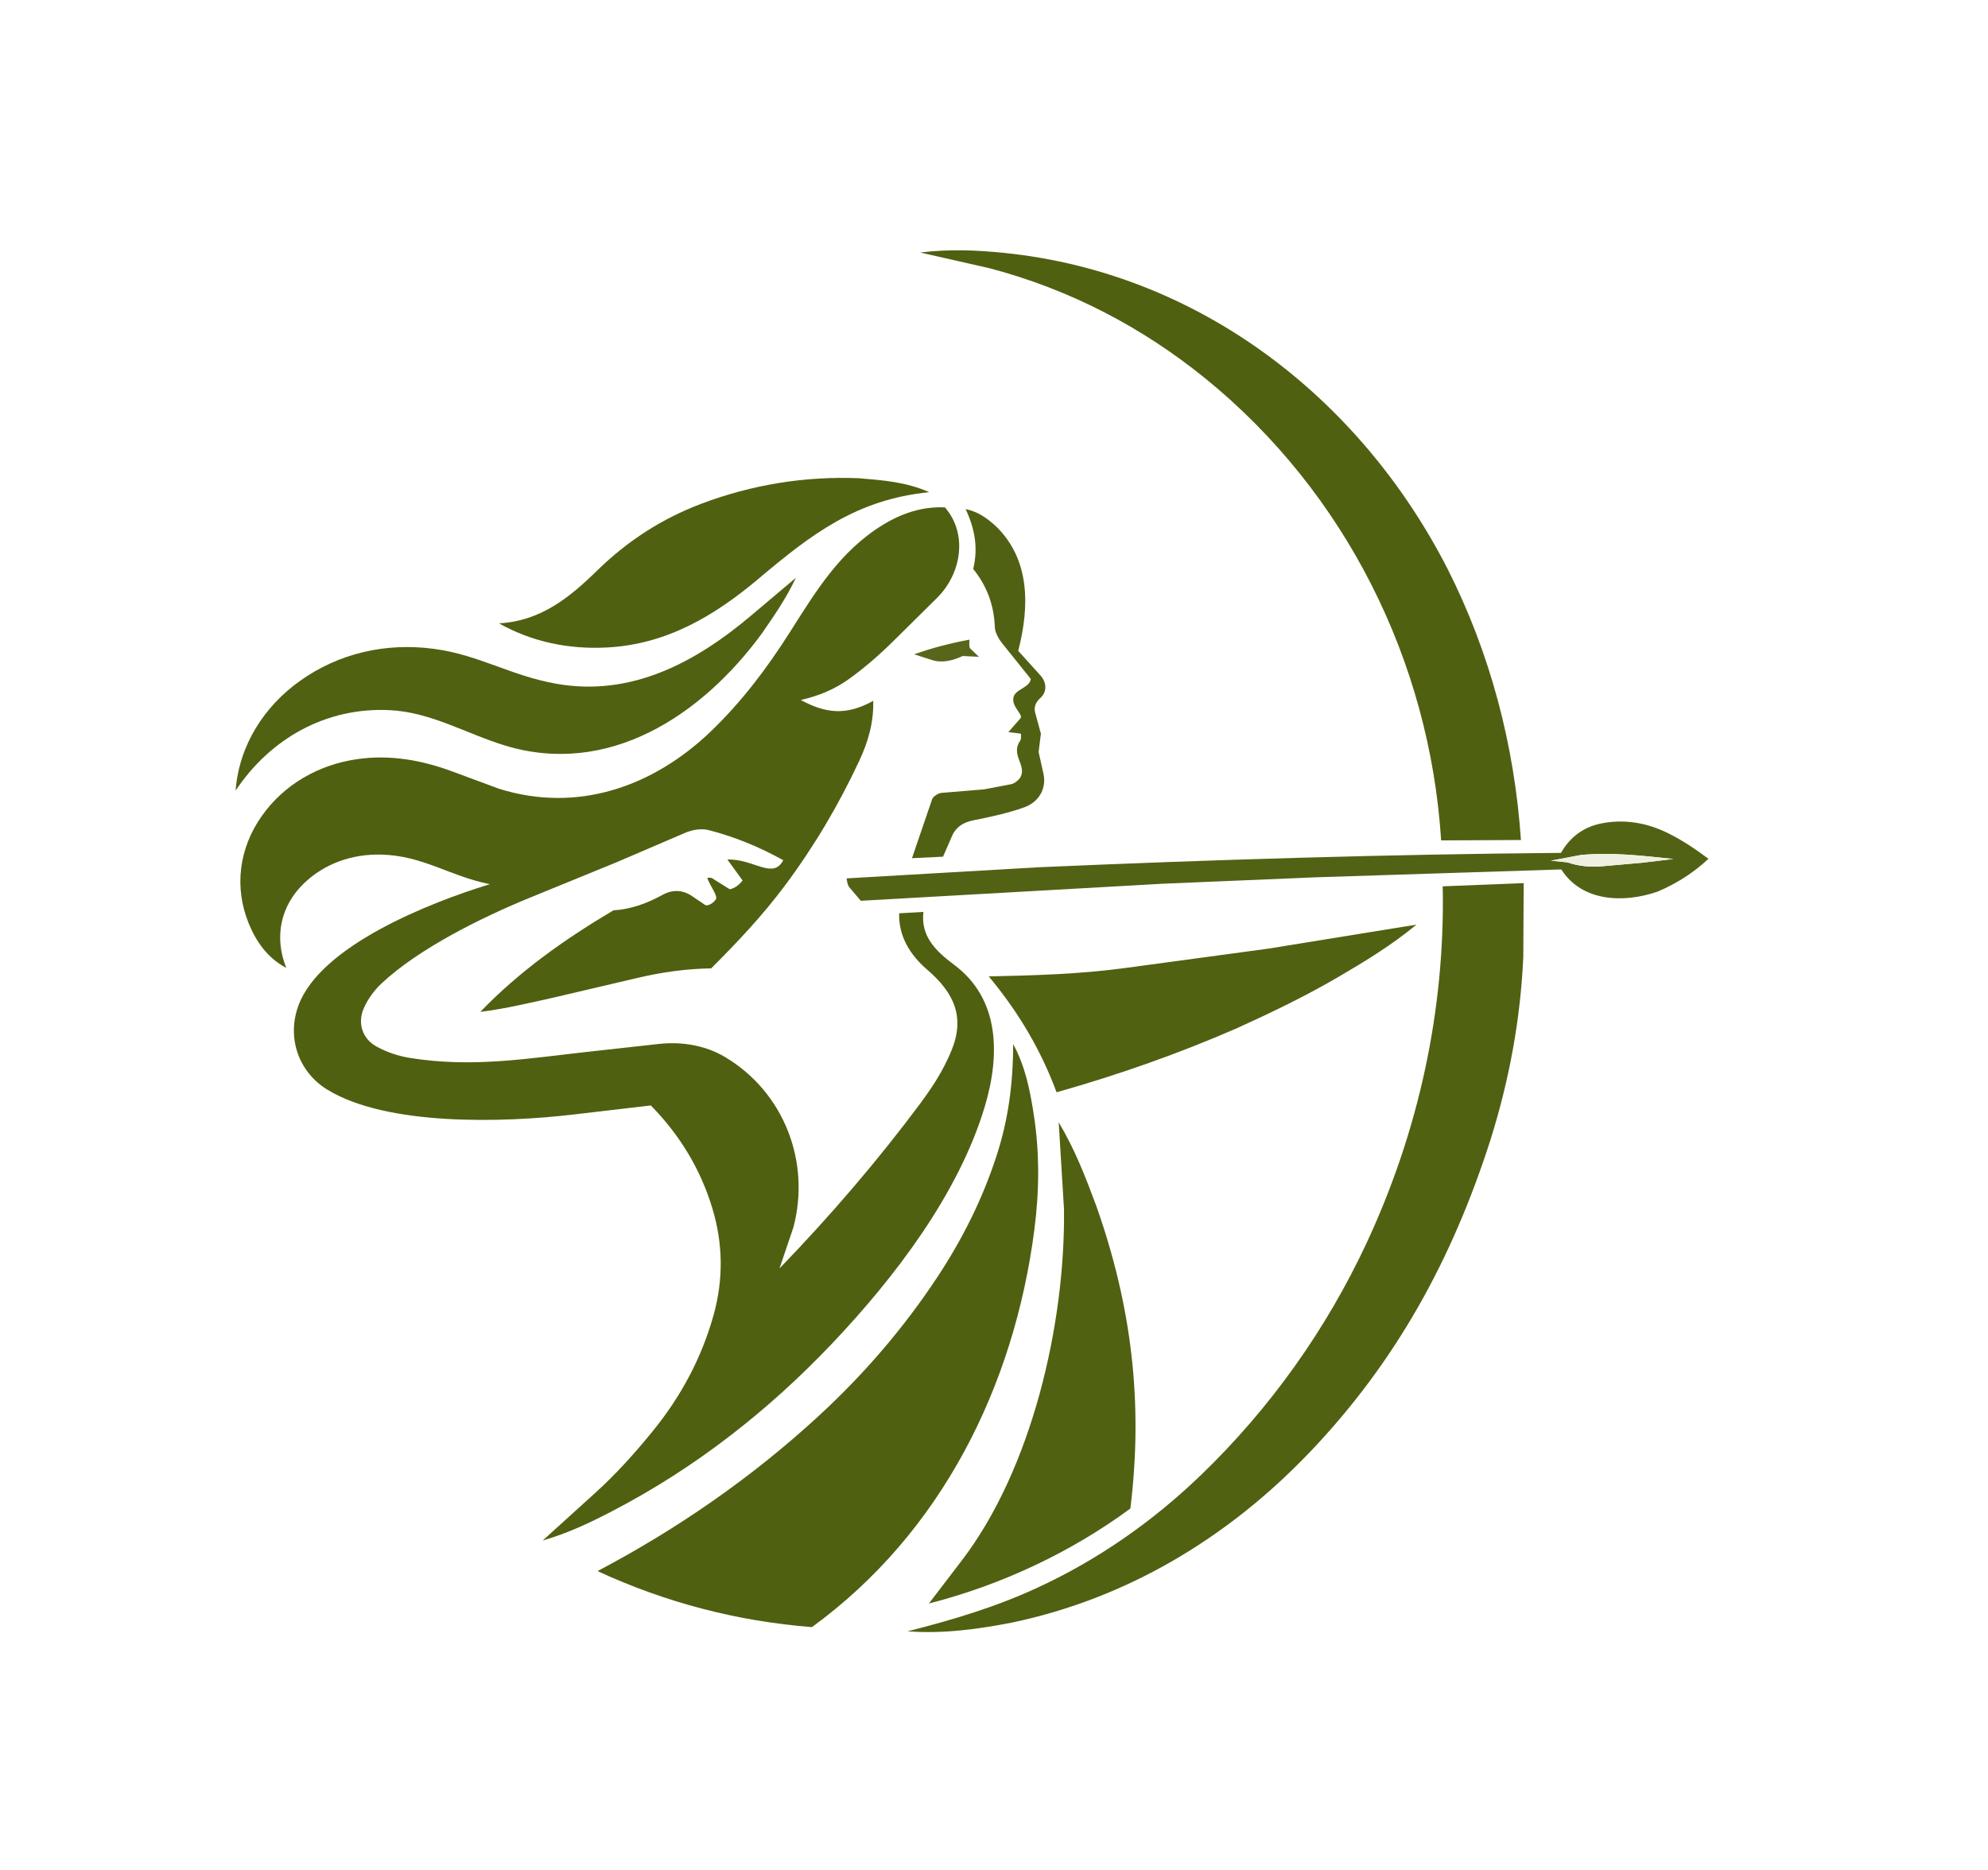
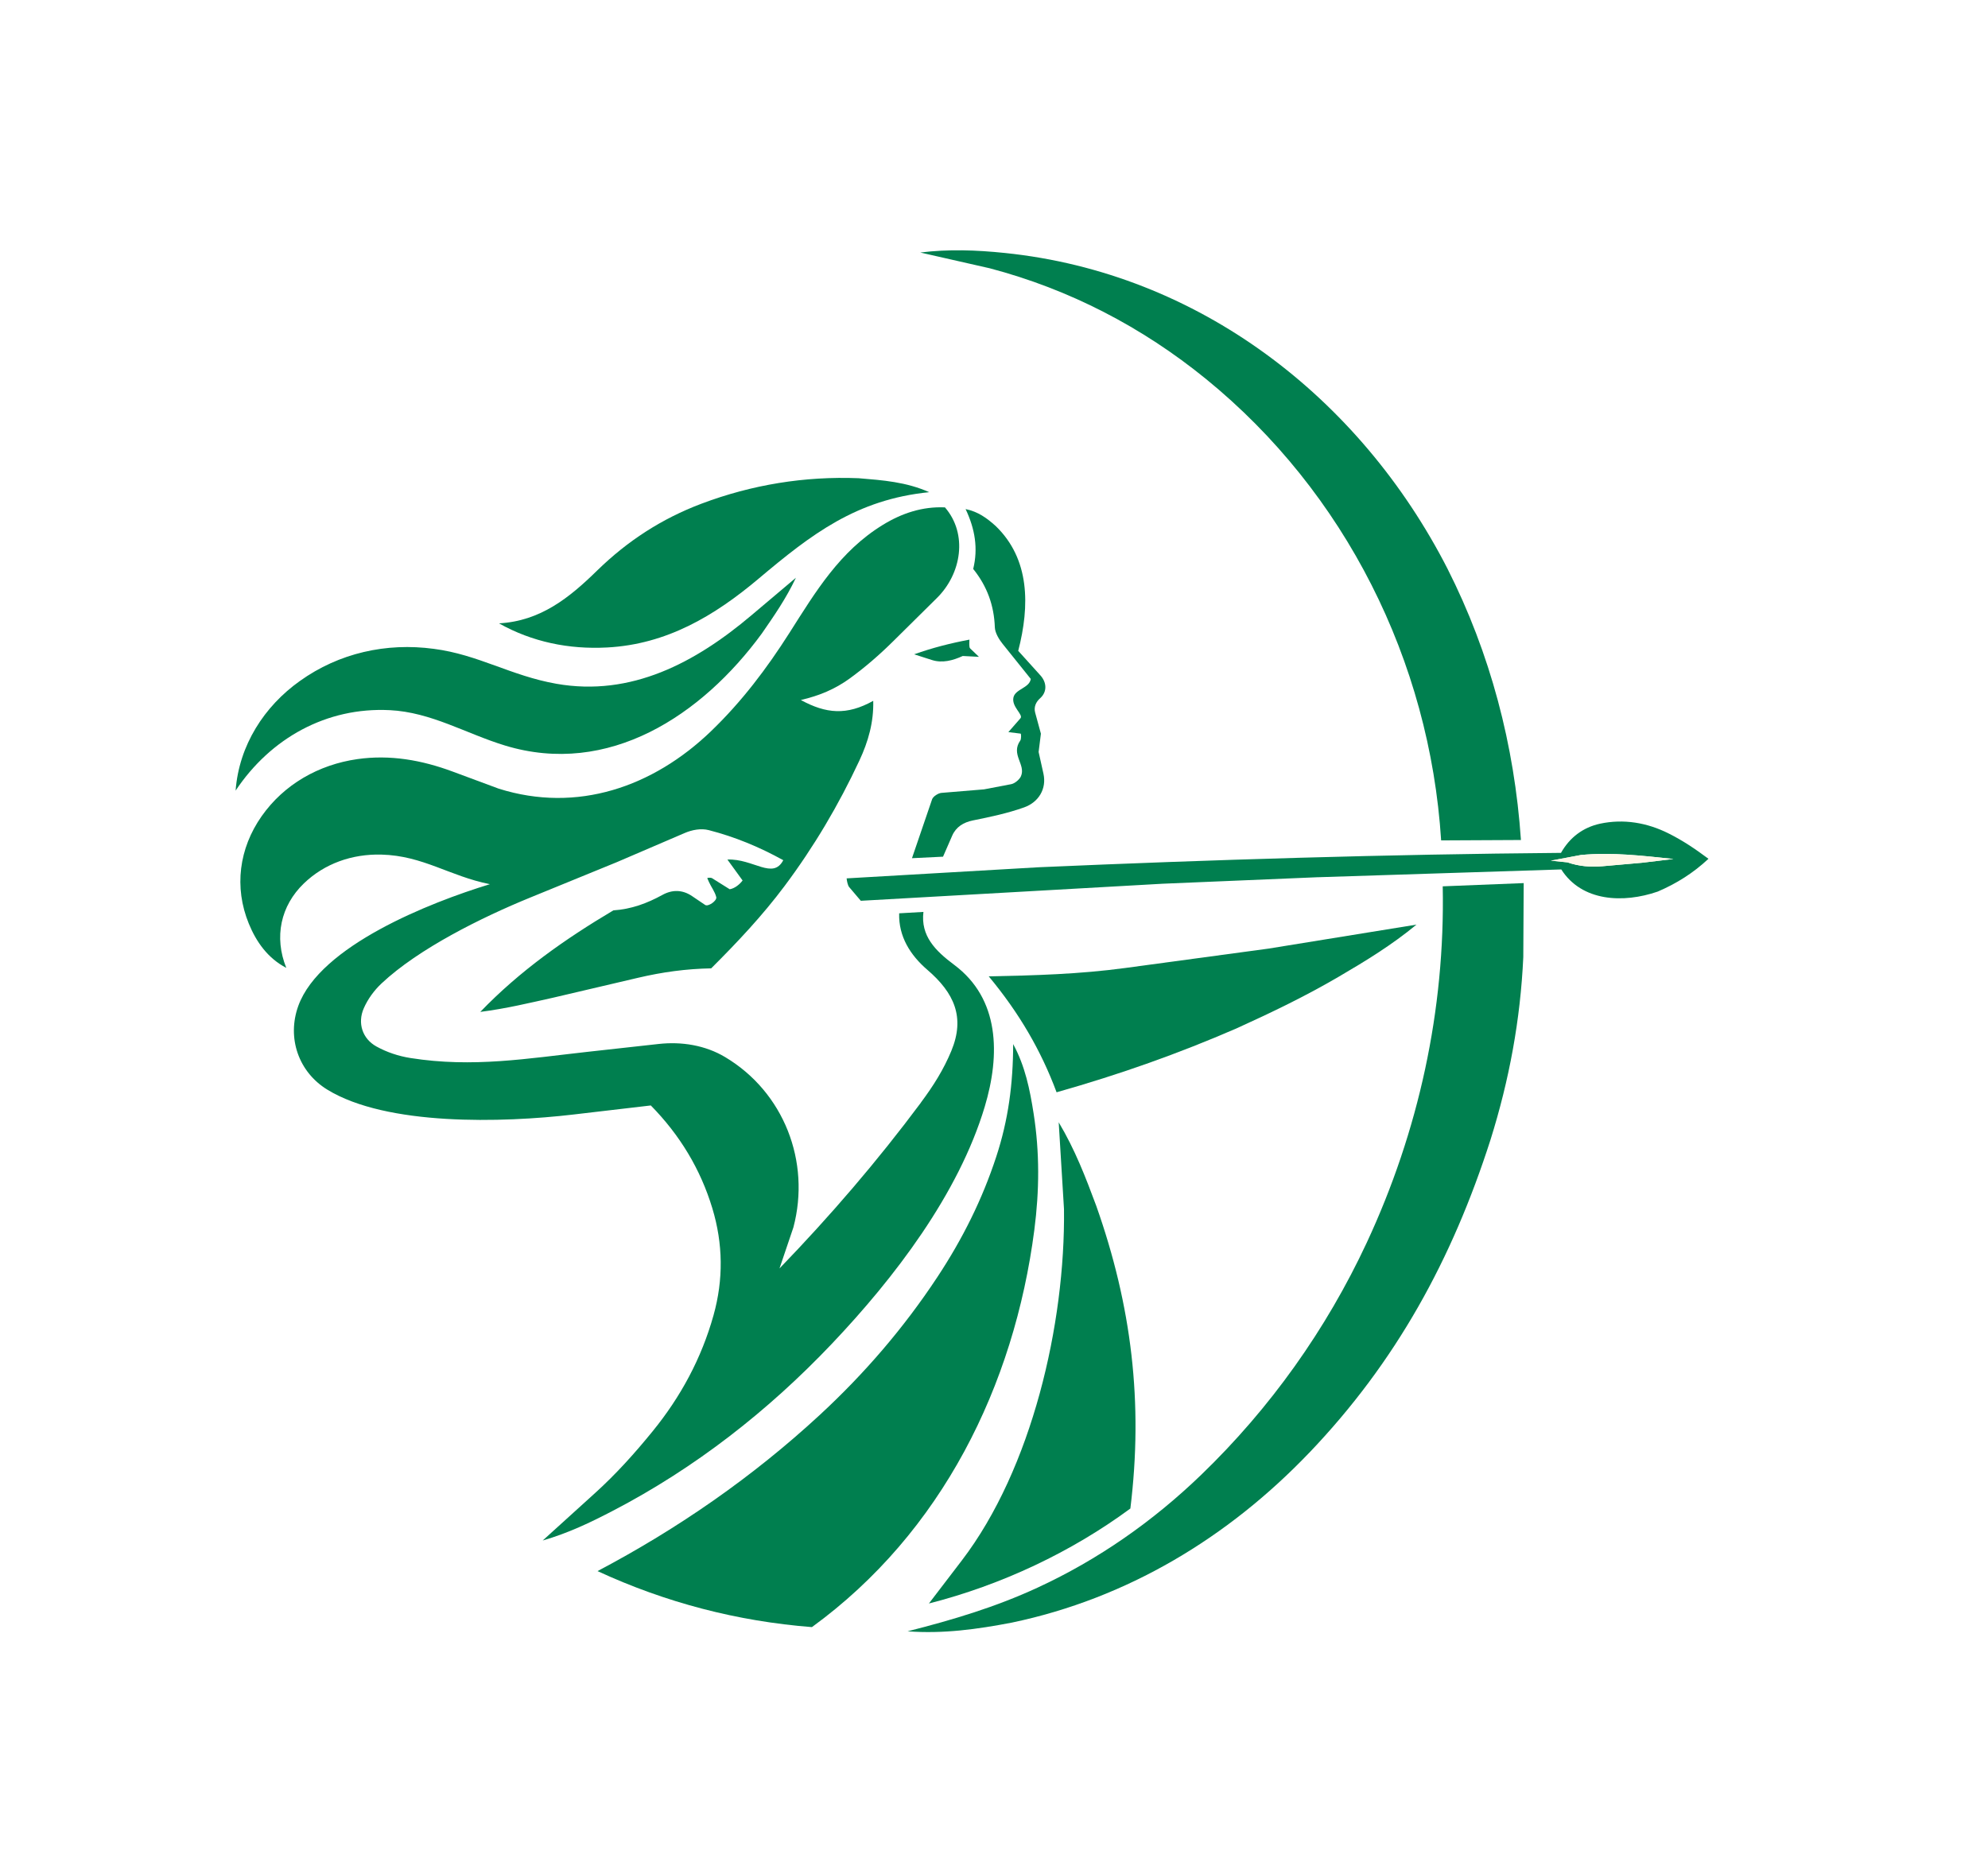
<svg xmlns="http://www.w3.org/2000/svg" viewBox="-160 -170 1350 1270" role="img">
  <g>
-     <path fill="#506111" d="M728.99,816.76c-55.1,57.62-123.5,98.86-201.8,115.28-23.54,4.52-46.47,7.73-70.9,5.93,30.88-7.84,59.7-16.45,88.26-29.65,41.33-19.1,78.43-45.08,111.26-76.75,46.77-45.12,84.84-98.62,112.32-157.58,35.32-75.9,53.23-158.04,51.59-242.01l54.98-2.19-.27,50.32c-1.97,42.56-9.52,83.33-22.26,123.98-26.03,81.22-64.14,150.95-123.17,212.68Z" />
-     <path fill="#506011" d="M818.64,400.8c-7.76-121.99-65.2-236.5-159.72-313.43-43.31-35.24-92.81-60.94-146.79-75.15l-47.19-10.71c19.18-2.38,37.82-1.72,57.49.31,131.55,13.56,241,98.14,300.51,214.41,29.12,57.52,45.5,119.96,49.89,184.29l-54.19.27Z" />
-     <path fill="#506111" d="M607.6,854.57c-40.09,29.56-87.55,51.95-136.8,64.5l22.32-29.19c47.64-62.3,70.35-160.72,69.41-238.68l-3.59-58.94c11.12,18.63,18.21,37.16,25.49,56.71,24,67.83,32.02,133.7,23.17,205.61Z" />
-     <path fill="#506111" d="M557.5,571.87c-10.58-28.44-25.47-53.96-46.07-78.74,31.23-.62,61.63-1.48,92.8-5.7l97.13-13.14,100.54-16.3c-16.77,13.84-34.21,24.5-52.55,35.24-22.76,13.33-45.69,24.36-69.84,35.32-39.17,16.98-78.36,30.95-122.02,43.32Z" />
-     <path fill="#516113" d="M472.89,373.02c.77-2.24,4.39-4.34,6.39-4.5l28.96-2.4,18.44-3.52c2.6-.5,5.72-3.35,6.59-5.31,3.59-8.03-7.18-14.83-.38-24.39.58-.82.67-4.17.21-4.63l-8.34-1.04,8.21-9.39c2.11-2.42-6.07-7.73-4.79-14.04,1.19-5.85,10.96-6.49,11.79-12.68l-19.09-23.77c-2.41-3-5.17-7.46-5.31-11.29-.53-14.72-5.13-27.74-14.69-39.64,3.38-13.81,1.3-27.02-5.17-40.66,8.45,1.73,14.49,6.14,20.44,11.51,23.22,22.39,23.24,54.07,15.3,84.78l15.11,16.72c4.12,4.56,4.82,11-.31,15.54-2.67,2.36-4.36,5.81-3.3,9.68l3.9,14.32-1.55,12.43,3.27,14.71c2.28,10.26-3.22,19.4-13.13,22.92-11.29,4.02-22.9,6.46-34.83,8.87-6.23,1.26-11.39,4.34-14,10.34l-6.22,14.27-21.09,1.02,13.61-39.83Z" />
-     <path fill="#4f6011" d="M465.34,578.87c8.59-11.53,15.4-22.39,20.66-35.04,9.55-22.99,1.93-39.52-16.3-55.18-11.52-9.9-19.56-22.6-19.1-38.34l16.48-.95c-1.97,16.3,8.08,26.4,20.88,35.94,30.96,23.09,31.34,61.01,20.75,96.36-17.76,59.28-61.37,116.31-103.87,161.07-43.26,45.56-92.78,84.28-148.49,113.29-15.51,8.08-30.33,15.19-47.81,20.27l35.61-32.28c14.38-13.04,26.8-26.87,39.08-41.96,19.1-23.47,33.13-49.52,41.3-78.71,6.8-24.3,6.49-48.61-.81-72.73-8.03-26.54-22.04-49.71-41.77-69.8l-52.75,6.18c-48.01,5.63-126.57,7.83-166.93-16.92-19.57-12-27.57-35.2-19.69-56.92,14.79-40.8,89.26-70.15,130.09-82.62-27.56-5.53-45.32-19.36-73.65-20.1-19.82-.52-38.6,6.02-52.67,19.58-15.75,15.18-20.38,36.37-11.94,57.36-12.56-6.57-20.36-17.61-25.44-30.02-10.12-24.69-6.67-51.12,8.72-73.02,15.16-21.57,38.63-34.98,65-38.75,22.17-3.16,43.7.66,64.62,8.43l31.34,11.63c53.23,16.79,104.81-1.13,144.2-39.03,20.75-19.97,37.72-42.39,53.19-66.7,18.01-28.32,34.24-55.49,63.52-73.45,12.89-7.9,26.86-12.54,42.14-11.85,15.65,18.11,11.21,45.06-5.44,61.52l-29.65,29.33c-9.37,9.26-18.96,17.62-29.59,25.35-9.96,7.24-20.58,11.68-33.19,14.63,17.12,9.31,31.12,10.62,49.16.56.37,14.43-3.33,27.55-9.41,40.58-14.08,30.14-30.74,58.36-50.72,85.09-15.18,20.31-32.04,38.18-49.91,56.02-17.15.33-33.04,2.52-49.67,6.41l-57.46,13.47c-16.39,3.62-31.78,7.42-49.67,9.7,26.91-27.96,57.68-49.53,90.37-68.96,12.27-.82,22.85-4.75,33.37-10.53,6.64-3.65,13.57-3.55,19.99.79l8.99,6.07c2,1.35,8.14-2.86,7.52-5.35-.94-3.76-3.53-7-4.99-10.33l-1.07-2.42c-.23-.52,2.53-.51,3.07-.17l12.13,7.6c3.13-.5,6.54-3,8.75-5.96l-10.32-14.21c17.6-.73,30.89,13.91,37.94.43-16.53-9.12-32.87-15.84-50.52-20.4-5.38-1.39-11.47-.19-16.42,1.94l-46.13,19.81-58.94,24.1c-32.63,13.34-75.61,34.59-100.77,58.23-5.11,4.8-9.34,10.64-12.07,16.86-4.44,10.11-.97,20.75,8.63,26.02,7.09,3.9,14.91,6.52,23.14,7.82,42.27,6.68,79.26.31,120.46-4.25l48.02-5.31c15.54-1.72,31.6.84,45.09,8.89,39.89,23.78,58.24,71.04,46.38,115.7l-9.43,27.87c34.52-35.75,66.23-72.61,96.04-112.62Z" />
-     <path fill="#4f6011" d="M391.35,935.11c-50.68-3.96-99.36-16.66-145.58-38.04,54.84-28.94,105.33-63.99,150.59-105.76,30.56-28.21,57.32-59.32,80.14-93.88,17.06-25.83,30.49-52.64,40.08-81.96,8.1-24.79,11.38-49.06,11.43-76.33,8.13,14.94,11.34,30.79,13.91,47.27,4.11,26.23,3.92,52.24.48,78.85-13.69,105.84-62.81,205.63-151.04,269.85Z" />
-     <path fill="#506112" d="M104.6,312.33c-42.76-2.14-80.82,18.94-104.6,54.64,2.32-30.89,19.56-57.35,43.65-74.46,26.54-18.99,58.65-26.18,90.96-21.82,30.19,3.89,52.34,18.3,83.28,23.73,50.74,8.91,94.31-14.36,132.26-46.41l30.33-25.61c-6.77,14.28-14.68,25.62-23.12,37.84-40.77,55.71-104.11,97.55-174.46,76.1-26.55-8.09-49.95-22.6-78.28-24.02Z" />
-     <path fill="#506011" d="M355.17,223.02c-30.12,25.35-62.48,44.59-102.9,46.74-25.91,1.38-50.9-3.72-73.44-16.39,28.16-1.55,47.72-17.3,66.76-35.95,20.53-20.02,43.77-35.14,70.71-45.3,34.27-12.93,70.11-18.78,106.77-17.32,16.57,1.38,32.19,2.49,47.94,9.48-49.47,4.99-79.98,28.54-115.84,58.73Z" />
-     <path fill="#57661a" d="M504.77,276.11l-10.99-.57c-6.66,3.05-13.86,5.01-20.95,2.73l-12.06-3.87c12.37-4.4,24.33-7.46,37.55-9.97-.07,2.22-.35,5.17.49,5.97l5.96,5.71Z" />
-     <path fill="#526215" d="M735.28,425.78l-105.95,4.45-204.78,11.57-7.92-9.33c-.85-1-1.5-3.76-1.71-5.89l130.4-7.55c118.48-5.18,236.02-8.76,354.71-9.77,5.92-10.49,14.94-17.27,26.47-19.81,16.04-3.45,32.07-.71,46.69,6.66,9.51,4.76,17.75,10.29,26.99,17.17-10.37,9.69-21.61,16.75-34.43,22.26-23.45,8.1-51.57,6.84-65.53-15.03l-164.95,5.29ZM928.22,418.33l26.93-2.37,21.23-2.55c-20.73-2.17-41.56-4.7-62.74-2.72l-20.5,3.86,11.26,1.15c7.74,2.69,15.64,3.35,23.82,2.63Z" />
-     <path fill="#eff0e1" d="M928.22,418.33c-8.17.72-16.08.05-23.82-2.63l-11.26-1.15,20.5-3.86c21.18-1.98,42.01.55,62.74,2.72l-21.23,2.55-26.93,2.37Z" />
+     <path fill="#007F4F" d="M728.99,816.76c-55.1,57.62-123.5,98.86-201.8,115.28-23.54,4.52-46.47,7.73-70.9,5.93,30.88-7.84,59.7-16.45,88.26-29.65,41.33-19.1,78.43-45.08,111.26-76.75,46.77-45.12,84.84-98.62,112.32-157.58,35.32-75.9,53.23-158.04,51.59-242.01l54.98-2.19-.27,50.32c-1.97,42.56-9.52,83.33-22.26,123.98-26.03,81.22-64.14,150.95-123.17,212.68Z" />
+     <path fill="#007F4F" d="M818.64,400.8c-7.76-121.99-65.2-236.5-159.72-313.43-43.31-35.24-92.81-60.94-146.79-75.15l-47.19-10.71c19.18-2.38,37.82-1.72,57.49.31,131.55,13.56,241,98.14,300.51,214.41,29.12,57.52,45.5,119.96,49.89,184.29l-54.19.27Z" />
+     <path fill="#007F4F" d="M607.6,854.57c-40.09,29.56-87.55,51.95-136.8,64.5l22.32-29.19c47.64-62.3,70.35-160.72,69.41-238.68l-3.59-58.94c11.12,18.63,18.21,37.16,25.49,56.71,24,67.83,32.02,133.7,23.17,205.61Z" />
+     <path fill="#007F4F" d="M557.5,571.87c-10.58-28.44-25.47-53.96-46.07-78.74,31.23-.62,61.63-1.48,92.8-5.7l97.13-13.14,100.54-16.3c-16.77,13.84-34.21,24.5-52.55,35.24-22.76,13.33-45.69,24.36-69.84,35.32-39.17,16.98-78.36,30.95-122.02,43.32Z" />
+     <path fill="#007F4F" d="M472.89,373.02c.77-2.24,4.39-4.34,6.39-4.5l28.96-2.4,18.44-3.52c2.6-.5,5.72-3.35,6.59-5.31,3.59-8.03-7.18-14.83-.38-24.39.58-.82.67-4.17.21-4.63l-8.34-1.04,8.21-9.39c2.11-2.42-6.07-7.73-4.79-14.04,1.19-5.85,10.96-6.49,11.79-12.68l-19.09-23.77c-2.41-3-5.17-7.46-5.31-11.29-.53-14.72-5.13-27.74-14.69-39.64,3.38-13.81,1.3-27.02-5.17-40.66,8.45,1.73,14.49,6.14,20.44,11.51,23.22,22.39,23.24,54.07,15.3,84.78l15.11,16.72c4.12,4.56,4.82,11-.31,15.54-2.67,2.36-4.36,5.81-3.3,9.68l3.9,14.32-1.55,12.43,3.27,14.71c2.28,10.26-3.22,19.4-13.13,22.92-11.29,4.02-22.9,6.46-34.83,8.87-6.23,1.26-11.39,4.34-14,10.34l-6.22,14.27-21.09,1.02,13.61-39.83Z" />
+     <path fill="#007F4F" d="M465.34,578.87c8.59-11.53,15.4-22.39,20.66-35.04,9.55-22.99,1.93-39.52-16.3-55.18-11.52-9.9-19.56-22.6-19.1-38.34l16.48-.95c-1.97,16.3,8.08,26.4,20.88,35.94,30.96,23.09,31.34,61.01,20.75,96.36-17.76,59.28-61.37,116.31-103.87,161.07-43.26,45.56-92.78,84.28-148.49,113.29-15.51,8.08-30.33,15.19-47.81,20.27l35.61-32.28c14.38-13.04,26.8-26.87,39.08-41.96,19.1-23.47,33.13-49.52,41.3-78.71,6.8-24.3,6.49-48.61-.81-72.73-8.03-26.54-22.04-49.71-41.77-69.8l-52.75,6.18c-48.01,5.63-126.57,7.83-166.93-16.92-19.57-12-27.57-35.2-19.69-56.92,14.79-40.8,89.26-70.15,130.09-82.62-27.56-5.53-45.32-19.36-73.65-20.1-19.82-.52-38.6,6.02-52.67,19.58-15.75,15.18-20.38,36.37-11.94,57.36-12.56-6.57-20.36-17.61-25.44-30.02-10.12-24.69-6.67-51.12,8.72-73.02,15.16-21.57,38.63-34.98,65-38.75,22.17-3.16,43.7.66,64.62,8.43l31.34,11.63c53.23,16.79,104.81-1.13,144.2-39.03,20.75-19.97,37.72-42.39,53.19-66.7,18.01-28.32,34.24-55.49,63.52-73.45,12.89-7.9,26.86-12.54,42.14-11.85,15.65,18.11,11.21,45.06-5.44,61.52l-29.65,29.33c-9.37,9.26-18.96,17.62-29.59,25.35-9.96,7.24-20.58,11.68-33.19,14.63,17.12,9.31,31.12,10.62,49.16.56.37,14.43-3.33,27.55-9.41,40.58-14.08,30.14-30.74,58.36-50.72,85.09-15.18,20.31-32.04,38.18-49.91,56.02-17.15.33-33.04,2.52-49.67,6.41l-57.46,13.47c-16.39,3.62-31.78,7.42-49.67,9.7,26.91-27.96,57.68-49.53,90.37-68.96,12.27-.82,22.85-4.75,33.37-10.53,6.64-3.65,13.57-3.55,19.99.79l8.99,6.07c2,1.35,8.14-2.86,7.52-5.35-.94-3.76-3.53-7-4.99-10.33l-1.07-2.42c-.23-.52,2.53-.51,3.07-.17l12.13,7.6c3.13-.5,6.54-3,8.75-5.96l-10.32-14.21c17.6-.73,30.89,13.91,37.94.43-16.53-9.12-32.87-15.84-50.52-20.4-5.38-1.39-11.47-.19-16.42,1.94l-46.13,19.81-58.94,24.1c-32.63,13.34-75.61,34.59-100.77,58.23-5.11,4.8-9.34,10.64-12.07,16.86-4.44,10.11-.97,20.75,8.63,26.02,7.09,3.9,14.91,6.52,23.14,7.82,42.27,6.68,79.26.31,120.46-4.25l48.02-5.31c15.54-1.72,31.6.84,45.09,8.89,39.89,23.78,58.24,71.04,46.38,115.7l-9.43,27.87c34.52-35.75,66.23-72.61,96.04-112.62Z" />
+     <path fill="#007F4F" d="M391.35,935.11c-50.68-3.96-99.36-16.66-145.58-38.04,54.84-28.94,105.33-63.99,150.59-105.76,30.56-28.21,57.32-59.32,80.14-93.88,17.06-25.83,30.49-52.64,40.08-81.96,8.1-24.79,11.38-49.06,11.43-76.33,8.13,14.94,11.34,30.79,13.91,47.27,4.11,26.23,3.92,52.24.48,78.85-13.69,105.84-62.81,205.63-151.04,269.85Z" />
+     <path fill="#007F4F" d="M104.6,312.33c-42.76-2.14-80.82,18.94-104.6,54.64,2.32-30.89,19.56-57.35,43.65-74.46,26.54-18.99,58.65-26.18,90.96-21.82,30.19,3.89,52.34,18.3,83.28,23.73,50.74,8.91,94.31-14.36,132.26-46.41l30.33-25.61c-6.77,14.28-14.68,25.62-23.12,37.84-40.77,55.71-104.11,97.55-174.46,76.1-26.55-8.09-49.95-22.6-78.28-24.02Z" />
+     <path fill="#007F4F" d="M355.17,223.02c-30.12,25.35-62.48,44.59-102.9,46.74-25.91,1.38-50.9-3.72-73.44-16.39,28.16-1.55,47.72-17.3,66.76-35.95,20.53-20.02,43.77-35.14,70.71-45.3,34.27-12.93,70.11-18.78,106.77-17.32,16.57,1.38,32.19,2.49,47.94,9.48-49.47,4.99-79.98,28.54-115.84,58.73Z" />
+     <path fill="#007F4F" d="M504.77,276.11l-10.99-.57c-6.66,3.05-13.86,5.01-20.95,2.73l-12.06-3.87c12.37-4.4,24.33-7.46,37.55-9.97-.07,2.22-.35,5.17.49,5.97l5.96,5.71Z" />
+     <path fill="#007F4F" d="M735.28,425.78l-105.95,4.45-204.78,11.57-7.92-9.33c-.85-1-1.5-3.76-1.71-5.89l130.4-7.55c118.48-5.18,236.02-8.76,354.71-9.77,5.92-10.49,14.94-17.27,26.47-19.81,16.04-3.45,32.07-.71,46.69,6.66,9.51,4.76,17.75,10.29,26.99,17.17-10.37,9.69-21.61,16.75-34.43,22.26-23.45,8.1-51.57,6.84-65.53-15.03l-164.95,5.29ZM928.22,418.33l26.93-2.37,21.23-2.55c-20.73-2.17-41.56-4.7-62.74-2.72l-20.5,3.86,11.26,1.15c7.74,2.69,15.64,3.35,23.82,2.63Z" />
+     <path fill="#FFF8E8" d="M928.22,418.33c-8.17.72-16.08.05-23.82-2.63l-11.26-1.15,20.5-3.86c21.18-1.98,42.01.55,62.74,2.72l-21.23,2.55-26.93,2.37Z" />
  </g>
</svg>
